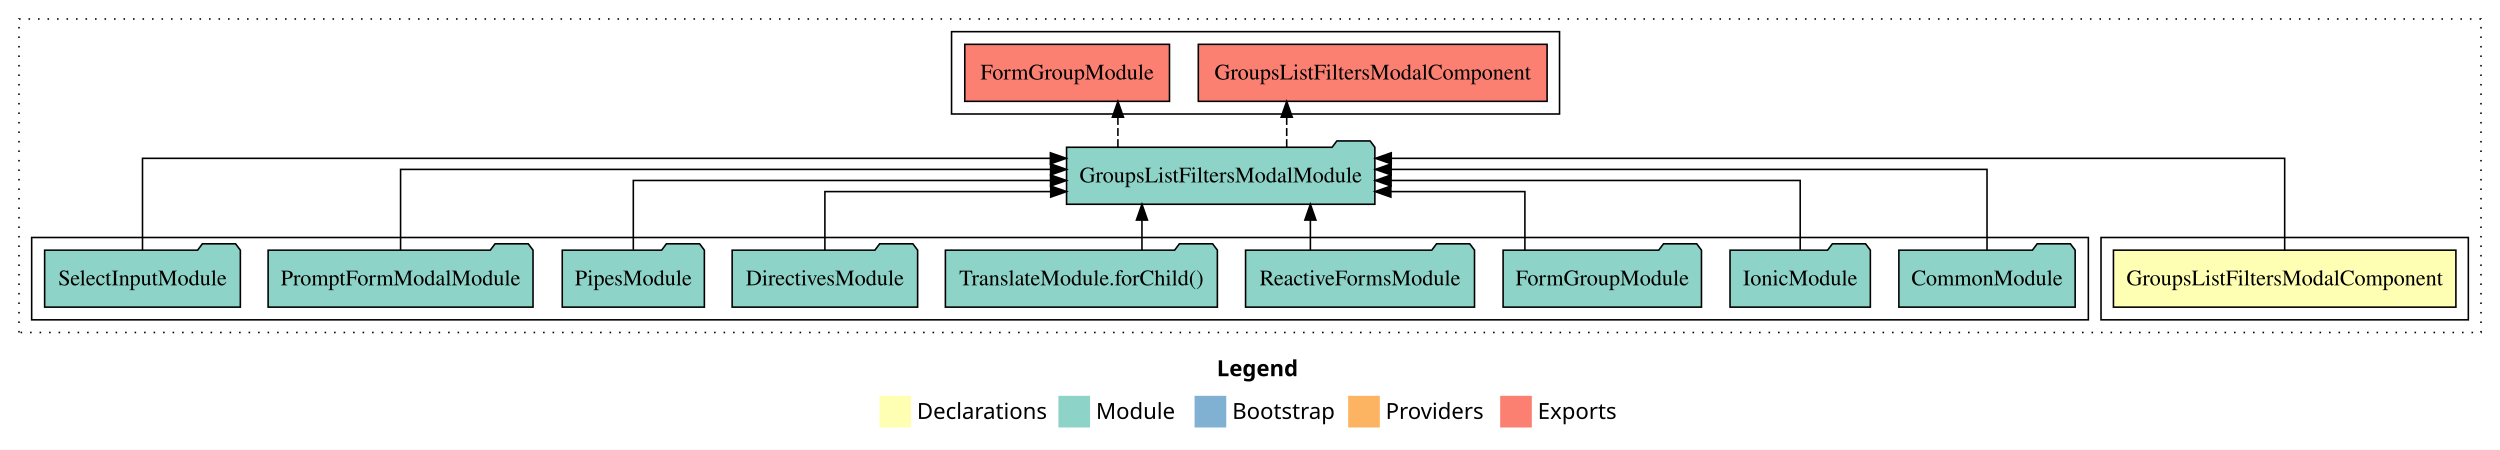
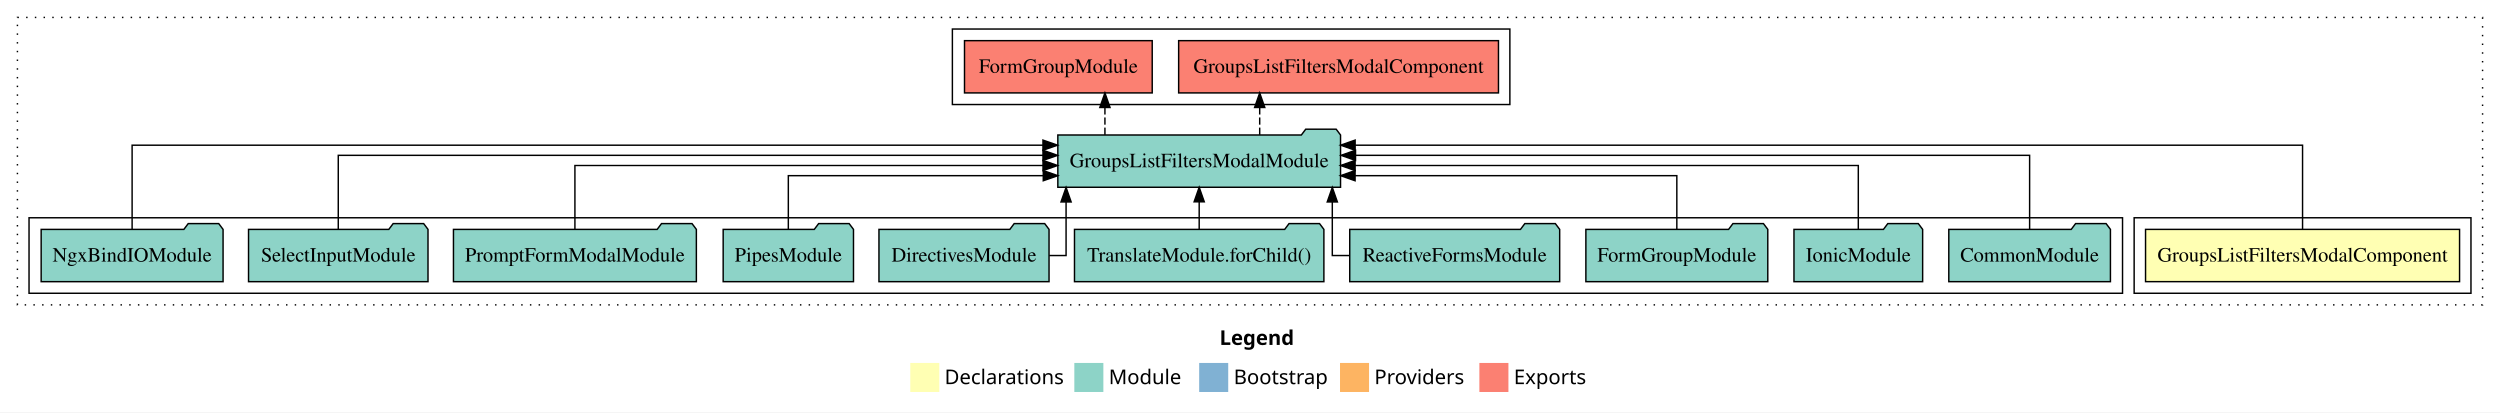
- <svg xmlns="http://www.w3.org/2000/svg" width="1579pt" height="284pt" viewBox="0.00 0.00 1579.00 284.00">
+ <svg xmlns="http://www.w3.org/2000/svg" width="1722pt" height="284pt" viewBox="0.00 0.00 1722.00 284.00">
  <g id="graph0" class="graph" transform="scale(1 1) rotate(0) translate(4 280)">
-     <polygon fill="#ffffff" stroke="transparent" points="-4,4 -4,-280 1575,-280 1575,4 -4,4" />
-     <text text-anchor="start" x="764.509" y="-42.4" font-family="sans-serif" font-weight="bold" font-size="14.00" fill="#000000">Legend</text>
-     <polygon fill="#ffffb3" stroke="transparent" points="551.5,-10 551.5,-30 571.5,-30 571.5,-10 551.5,-10" />
-     <text text-anchor="start" x="575.129" y="-15.4" font-family="sans-serif" font-size="14.00" fill="#000000">  Declarations</text>
-     <polygon fill="#8dd3c7" stroke="transparent" points="664.5,-10 664.5,-30 684.5,-30 684.5,-10 664.5,-10" />
-     <text text-anchor="start" x="688.225" y="-15.4" font-family="sans-serif" font-size="14.00" fill="#000000">  Module</text>
-     <polygon fill="#80b1d3" stroke="transparent" points="750.5,-10 750.5,-30 770.5,-30 770.5,-10 750.5,-10" />
-     <text text-anchor="start" x="774.281" y="-15.4" font-family="sans-serif" font-size="14.00" fill="#000000">  Bootstrap</text>
-     <polygon fill="#fdb462" stroke="transparent" points="847.5,-10 847.5,-30 867.5,-30 867.5,-10 847.5,-10" />
-     <text text-anchor="start" x="871.173" y="-15.4" font-family="sans-serif" font-size="14.00" fill="#000000">  Providers</text>
-     <polygon fill="#fb8072" stroke="transparent" points="943.5,-10 943.5,-30 963.5,-30 963.5,-10 943.5,-10" />
-     <text text-anchor="start" x="967.226" y="-15.4" font-family="sans-serif" font-size="14.00" fill="#000000">  Exports</text>
+     <polygon fill="#ffffff" stroke="transparent" points="-4,4 -4,-280 1718,-280 1718,4 -4,4" />
+     <text text-anchor="start" x="836.009" y="-42.4" font-family="sans-serif" font-weight="bold" font-size="14.00" fill="#000000">Legend</text>
+     <polygon fill="#ffffb3" stroke="transparent" points="623,-10 623,-30 643,-30 643,-10 623,-10" />
+     <text text-anchor="start" x="646.629" y="-15.4" font-family="sans-serif" font-size="14.00" fill="#000000">  Declarations</text>
+     <polygon fill="#8dd3c7" stroke="transparent" points="736,-10 736,-30 756,-30 756,-10 736,-10" />
+     <text text-anchor="start" x="759.725" y="-15.4" font-family="sans-serif" font-size="14.00" fill="#000000">  Module</text>
+     <polygon fill="#80b1d3" stroke="transparent" points="822,-10 822,-30 842,-30 842,-10 822,-10" />
+     <text text-anchor="start" x="845.781" y="-15.4" font-family="sans-serif" font-size="14.00" fill="#000000">  Bootstrap</text>
+     <polygon fill="#fdb462" stroke="transparent" points="919,-10 919,-30 939,-30 939,-10 919,-10" />
+     <text text-anchor="start" x="942.673" y="-15.4" font-family="sans-serif" font-size="14.00" fill="#000000">  Providers</text>
+     <polygon fill="#fb8072" stroke="transparent" points="1015,-10 1015,-30 1035,-30 1035,-10 1015,-10" />
+     <text text-anchor="start" x="1038.726" y="-15.4" font-family="sans-serif" font-size="14.00" fill="#000000">  Exports</text>
    <g id="clust1" class="cluster">
-       <polygon fill="none" stroke="#000000" stroke-dasharray="1,5" points="8,-70 8,-268 1563,-268 1563,-70 8,-70" />
+       <polygon fill="none" stroke="#000000" stroke-dasharray="1,5" points="8,-70 8,-268 1706,-268 1706,-70 8,-70" />
    </g>
    <g id="clust2" class="cluster">
-       <polygon fill="none" stroke="#000000" points="1323,-78 1323,-130 1555,-130 1555,-78 1323,-78" />
+       <polygon fill="none" stroke="#000000" points="1466,-78 1466,-130 1698,-130 1698,-78 1466,-78" />
    </g>
    <g id="clust4" class="cluster">
-       <polygon fill="none" stroke="#000000" points="16,-78 16,-130 1315,-130 1315,-78 16,-78" />
+       <polygon fill="none" stroke="#000000" points="16,-78 16,-130 1458,-130 1458,-78 16,-78" />
    </g>
    <g id="clust5" class="cluster">
-       <polygon fill="none" stroke="#000000" points="597,-208 597,-260 981,-260 981,-208 597,-208" />
+       <polygon fill="none" stroke="#000000" points="652,-208 652,-260 1036,-260 1036,-208 652,-208" />
    </g>
    <g id="node1" class="node">
-       <polygon fill="#ffffb3" stroke="#000000" points="1547.147,-122 1330.853,-122 1330.853,-86 1547.147,-86 1547.147,-122" />
-       <text text-anchor="middle" x="1439" y="-99.8" font-family="Times,serif" font-size="14.00" fill="#000000">GroupsListFiltersModalComponent</text>
+       <polygon fill="#ffffb3" stroke="#000000" points="1690.147,-122 1473.853,-122 1473.853,-86 1690.147,-86 1690.147,-122" />
+       <text text-anchor="middle" x="1582" y="-99.8" font-family="Times,serif" font-size="14.00" fill="#000000">GroupsListFiltersModalComponent</text>
    </g>
    <g id="node2" class="node">
-       <polygon fill="#8dd3c7" stroke="#000000" points="864.364,-187 861.364,-191 840.364,-191 837.364,-187 669.636,-187 669.636,-151 864.364,-151 864.364,-187" />
-       <text text-anchor="middle" x="767" y="-164.8" font-family="Times,serif" font-size="14.00" fill="#000000">GroupsListFiltersModalModule</text>
+       <polygon fill="#8dd3c7" stroke="#000000" points="919.364,-187 916.364,-191 895.364,-191 892.364,-187 724.636,-187 724.636,-151 919.364,-151 919.364,-187" />
+       <text text-anchor="middle" x="822" y="-164.8" font-family="Times,serif" font-size="14.00" fill="#000000">GroupsListFiltersModalModule</text>
    </g>
    <g id="edge1" class="edge">
-       <path fill="none" stroke="#000000" d="M1439,-122.011C1439,-144.485 1439,-180 1439,-180 1439,-180 874.715,-180 874.715,-180" />
-       <polygon fill="#000000" stroke="#000000" points="874.715,-176.5 864.715,-180 874.715,-183.5 874.715,-176.5" />
+       <path fill="none" stroke="#000000" d="M1582,-122.011C1582,-144.485 1582,-180 1582,-180 1582,-180 929.413,-180 929.413,-180" />
+       <polygon fill="#000000" stroke="#000000" points="929.413,-176.5 919.413,-180 929.413,-183.5 929.413,-176.5" />
+     </g>
+     <g id="node13" class="node">
+       <polygon fill="#fb8072" stroke="#000000" points="1028.147,-252 807.853,-252 807.853,-216 1028.147,-216 1028.147,-252" />
+       <text text-anchor="middle" x="918" y="-229.8" font-family="Times,serif" font-size="14.00" fill="#000000">GroupsListFiltersModalComponent </text>
+     </g>
+     <g id="edge12" class="edge">
+       <path fill="none" stroke="#000000" stroke-dasharray="5,2" d="M863.679,-187.106C863.679,-187.106 863.679,-205.991 863.679,-205.991" />
+       <polygon fill="#000000" stroke="#000000" points="860.179,-205.991 863.679,-215.991 867.179,-205.991 860.179,-205.991" />
+     </g>
+     <g id="node14" class="node">
+       <polygon fill="#fb8072" stroke="#000000" points="789.651,-252 660.349,-252 660.349,-216 789.651,-216 789.651,-252" />
+       <text text-anchor="middle" x="725" y="-229.8" font-family="Times,serif" font-size="14.00" fill="#000000">FormGroupModule </text>
+     </g>
+     <g id="edge13" class="edge">
+       <path fill="none" stroke="#000000" stroke-dasharray="5,2" d="M757.072,-187.106C757.072,-187.106 757.072,-205.991 757.072,-205.991" />
+       <polygon fill="#000000" stroke="#000000" points="753.572,-205.991 757.072,-215.991 760.572,-205.991 753.572,-205.991" />
+     </g>
+     <g id="node3" class="node">
+       <polygon fill="#8dd3c7" stroke="#000000" points="1449.668,-122 1446.668,-126 1425.668,-126 1422.668,-122 1338.332,-122 1338.332,-86 1449.668,-86 1449.668,-122" />
+       <text text-anchor="middle" x="1394" y="-99.8" font-family="Times,serif" font-size="14.00" fill="#000000">CommonModule</text>
+     </g>
+     <g id="edge2" class="edge">
+       <path fill="none" stroke="#000000" d="M1394,-122.129C1394,-142.572 1394,-173 1394,-173 1394,-173 929.68,-173 929.68,-173" />
+       <polygon fill="#000000" stroke="#000000" points="929.68,-169.5 919.68,-173 929.68,-176.5 929.68,-169.5" />
+     </g>
+     <g id="node4" class="node">
+       <polygon fill="#8dd3c7" stroke="#000000" points="1320.316,-122 1317.316,-126 1296.316,-126 1293.316,-122 1231.684,-122 1231.684,-86 1320.316,-86 1320.316,-122" />
+       <text text-anchor="middle" x="1276" y="-99.8" font-family="Times,serif" font-size="14.00" fill="#000000">IonicModule</text>
+     </g>
+     <g id="edge3" class="edge">
+       <path fill="none" stroke="#000000" d="M1276,-122.267C1276,-140.555 1276,-166 1276,-166 1276,-166 929.394,-166 929.394,-166" />
+       <polygon fill="#000000" stroke="#000000" points="929.394,-162.5 919.394,-166 929.394,-169.5 929.394,-162.5" />
+     </g>
+     <g id="node5" class="node">
+       <polygon fill="#8dd3c7" stroke="#000000" points="1213.651,-122 1210.651,-126 1189.651,-126 1186.651,-122 1088.349,-122 1088.349,-86 1213.651,-86 1213.651,-122" />
+       <text text-anchor="middle" x="1151" y="-99.8" font-family="Times,serif" font-size="14.00" fill="#000000">FormGroupModule</text>
+     </g>
+     <g id="edge4" class="edge">
+       <path fill="none" stroke="#000000" d="M1151,-122.009C1151,-138.049 1151,-159 1151,-159 1151,-159 929.375,-159 929.375,-159" />
+       <polygon fill="#000000" stroke="#000000" points="929.375,-155.5 919.375,-159 929.375,-162.5 929.375,-155.5" />
+     </g>
+     <g id="node6" class="node">
+       <polygon fill="#8dd3c7" stroke="#000000" points="1070.305,-122 1067.305,-126 1046.305,-126 1043.305,-122 925.695,-122 925.695,-86 1070.305,-86 1070.305,-122" />
+       <text text-anchor="middle" x="998" y="-99.8" font-family="Times,serif" font-size="14.00" fill="#000000">ReactiveFormsModule</text>
+     </g>
+     <g id="edge5" class="edge">
+       <path fill="none" stroke="#000000" d="M925.769,-104C918.476,-104 913.689,-104 913.689,-104 913.689,-104 913.689,-140.894 913.689,-140.894" />
+       <polygon fill="#000000" stroke="#000000" points="910.189,-140.894 913.689,-150.894 917.189,-140.894 910.189,-140.894" />
+     </g>
+     <g id="node7" class="node">
+       <polygon fill="#8dd3c7" stroke="#000000" points="907.893,-122 904.893,-126 883.893,-126 880.893,-122 736.107,-122 736.107,-86 907.893,-86 907.893,-122" />
+       <text text-anchor="middle" x="822" y="-99.8" font-family="Times,serif" font-size="14.00" fill="#000000">TranslateModule.forChild()</text>
+     </g>
+     <g id="edge6" class="edge">
+       <path fill="none" stroke="#000000" d="M822,-122.106C822,-122.106 822,-140.991 822,-140.991" />
+       <polygon fill="#000000" stroke="#000000" points="818.5,-140.991 822,-150.991 825.5,-140.991 818.5,-140.991" />
+     </g>
+     <g id="node8" class="node">
+       <polygon fill="#8dd3c7" stroke="#000000" points="718.577,-122 715.577,-126 694.577,-126 691.577,-122 601.423,-122 601.423,-86 718.577,-86 718.577,-122" />
+       <text text-anchor="middle" x="660" y="-99.8" font-family="Times,serif" font-size="14.00" fill="#000000">DirectivesModule</text>
+     </g>
+     <g id="edge7" class="edge">
+       <path fill="none" stroke="#000000" d="M718.7,-104C725.637,-104 730.311,-104 730.311,-104 730.311,-104 730.311,-140.894 730.311,-140.894" />
+       <polygon fill="#000000" stroke="#000000" points="726.811,-140.894 730.311,-150.894 733.811,-140.894 726.811,-140.894" />
+     </g>
+     <g id="node9" class="node">
+       <polygon fill="#8dd3c7" stroke="#000000" points="583.882,-122 580.882,-126 559.882,-126 556.882,-122 494.118,-122 494.118,-86 583.882,-86 583.882,-122" />
+       <text text-anchor="middle" x="539" y="-99.8" font-family="Times,serif" font-size="14.00" fill="#000000">PipesModule</text>
+     </g>
+     <g id="edge8" class="edge">
+       <path fill="none" stroke="#000000" d="M539,-122.009C539,-138.049 539,-159 539,-159 539,-159 714.607,-159 714.607,-159" />
+       <polygon fill="#000000" stroke="#000000" points="714.607,-162.5 724.607,-159 714.607,-155.5 714.607,-162.5" />
+     </g>
+     <g id="node10" class="node">
+       <polygon fill="#8dd3c7" stroke="#000000" points="475.658,-122 472.658,-126 451.658,-126 448.658,-122 308.342,-122 308.342,-86 475.658,-86 475.658,-122" />
+       <text text-anchor="middle" x="392" y="-99.8" font-family="Times,serif" font-size="14.00" fill="#000000">PromptFormModalModule</text>
+     </g>
+     <g id="edge9" class="edge">
+       <path fill="none" stroke="#000000" d="M392,-122.267C392,-140.555 392,-166 392,-166 392,-166 714.426,-166 714.426,-166" />
+       <polygon fill="#000000" stroke="#000000" points="714.426,-169.5 724.426,-166 714.426,-162.5 714.426,-169.5" />
+     </g>
+     <g id="node11" class="node">
+       <polygon fill="#8dd3c7" stroke="#000000" points="290.809,-122 287.809,-126 266.809,-126 263.809,-122 167.191,-122 167.191,-86 290.809,-86 290.809,-122" />
+       <text text-anchor="middle" x="229" y="-99.8" font-family="Times,serif" font-size="14.00" fill="#000000">SelectInputModule</text>
+     </g>
+     <g id="edge10" class="edge">
+       <path fill="none" stroke="#000000" d="M229,-122.129C229,-142.572 229,-173 229,-173 229,-173 714.41,-173 714.41,-173" />
+       <polygon fill="#000000" stroke="#000000" points="714.41,-176.5 724.41,-173 714.41,-169.5 714.41,-176.5" />
    </g>
    <g id="node12" class="node">
-       <polygon fill="#fb8072" stroke="#000000" points="973.147,-252 752.853,-252 752.853,-216 973.147,-216 973.147,-252" />
-       <text text-anchor="middle" x="863" y="-229.8" font-family="Times,serif" font-size="14.00" fill="#000000">GroupsListFiltersModalComponent </text>
+       <polygon fill="#8dd3c7" stroke="#000000" points="149.651,-122 146.651,-126 125.651,-126 122.651,-122 24.349,-122 24.349,-86 149.651,-86 149.651,-122" />
+       <text text-anchor="middle" x="87" y="-99.8" font-family="Times,serif" font-size="14.00" fill="#000000">NgxBindIOModule</text>
    </g>
    <g id="edge11" class="edge">
-       <path fill="none" stroke="#000000" stroke-dasharray="5,2" d="M808.679,-187.106C808.679,-187.106 808.679,-205.991 808.679,-205.991" />
-       <polygon fill="#000000" stroke="#000000" points="805.179,-205.991 808.679,-215.991 812.179,-205.991 805.179,-205.991" />
-     </g>
-     <g id="node13" class="node">
-       <polygon fill="#fb8072" stroke="#000000" points="734.651,-252 605.349,-252 605.349,-216 734.651,-216 734.651,-252" />
-       <text text-anchor="middle" x="670" y="-229.8" font-family="Times,serif" font-size="14.00" fill="#000000">FormGroupModule </text>
-     </g>
-     <g id="edge12" class="edge">
-       <path fill="none" stroke="#000000" stroke-dasharray="5,2" d="M702.072,-187.106C702.072,-187.106 702.072,-205.991 702.072,-205.991" />
-       <polygon fill="#000000" stroke="#000000" points="698.572,-205.991 702.072,-215.991 705.572,-205.991 698.572,-205.991" />
-     </g>
-     <g id="node3" class="node">
-       <polygon fill="#8dd3c7" stroke="#000000" points="1306.668,-122 1303.668,-126 1282.668,-126 1279.668,-122 1195.332,-122 1195.332,-86 1306.668,-86 1306.668,-122" />
-       <text text-anchor="middle" x="1251" y="-99.8" font-family="Times,serif" font-size="14.00" fill="#000000">CommonModule</text>
-     </g>
-     <g id="edge2" class="edge">
-       <path fill="none" stroke="#000000" d="M1251,-122.129C1251,-142.572 1251,-173 1251,-173 1251,-173 874.653,-173 874.653,-173" />
-       <polygon fill="#000000" stroke="#000000" points="874.653,-169.5 864.653,-173 874.653,-176.5 874.653,-169.5" />
-     </g>
-     <g id="node4" class="node">
-       <polygon fill="#8dd3c7" stroke="#000000" points="1177.316,-122 1174.316,-126 1153.316,-126 1150.316,-122 1088.684,-122 1088.684,-86 1177.316,-86 1177.316,-122" />
-       <text text-anchor="middle" x="1133" y="-99.8" font-family="Times,serif" font-size="14.00" fill="#000000">IonicModule</text>
-     </g>
-     <g id="edge3" class="edge">
-       <path fill="none" stroke="#000000" d="M1133,-122.267C1133,-140.555 1133,-166 1133,-166 1133,-166 874.601,-166 874.601,-166" />
-       <polygon fill="#000000" stroke="#000000" points="874.601,-162.5 864.601,-166 874.601,-169.5 874.601,-162.5" />
-     </g>
-     <g id="node5" class="node">
-       <polygon fill="#8dd3c7" stroke="#000000" points="1070.651,-122 1067.651,-126 1046.651,-126 1043.651,-122 945.349,-122 945.349,-86 1070.651,-86 1070.651,-122" />
-       <text text-anchor="middle" x="1008" y="-99.8" font-family="Times,serif" font-size="14.00" fill="#000000">FormGroupModule</text>
-     </g>
-     <g id="edge4" class="edge">
-       <path fill="none" stroke="#000000" d="M959.124,-122.009C959.124,-138.049 959.124,-159 959.124,-159 959.124,-159 874.469,-159 874.469,-159" />
-       <polygon fill="#000000" stroke="#000000" points="874.469,-155.5 864.469,-159 874.469,-162.5 874.469,-155.5" />
-     </g>
-     <g id="node6" class="node">
-       <polygon fill="#8dd3c7" stroke="#000000" points="927.305,-122 924.305,-126 903.305,-126 900.305,-122 782.695,-122 782.695,-86 927.305,-86 927.305,-122" />
-       <text text-anchor="middle" x="855" y="-99.8" font-family="Times,serif" font-size="14.00" fill="#000000">ReactiveFormsModule</text>
-     </g>
-     <g id="edge5" class="edge">
-       <path fill="none" stroke="#000000" d="M823.64,-122.106C823.64,-122.106 823.64,-140.991 823.64,-140.991" />
-       <polygon fill="#000000" stroke="#000000" points="820.14,-140.991 823.64,-150.991 827.14,-140.991 820.14,-140.991" />
-     </g>
-     <g id="node7" class="node">
-       <polygon fill="#8dd3c7" stroke="#000000" points="764.893,-122 761.893,-126 740.893,-126 737.893,-122 593.107,-122 593.107,-86 764.893,-86 764.893,-122" />
-       <text text-anchor="middle" x="679" y="-99.8" font-family="Times,serif" font-size="14.00" fill="#000000">TranslateModule.forChild()</text>
-     </g>
-     <g id="edge6" class="edge">
-       <path fill="none" stroke="#000000" d="M717.257,-122.106C717.257,-122.106 717.257,-140.991 717.257,-140.991" />
-       <polygon fill="#000000" stroke="#000000" points="713.757,-140.991 717.257,-150.991 720.757,-140.991 713.757,-140.991" />
-     </g>
-     <g id="node8" class="node">
-       <polygon fill="#8dd3c7" stroke="#000000" points="575.577,-122 572.577,-126 551.577,-126 548.577,-122 458.423,-122 458.423,-86 575.577,-86 575.577,-122" />
-       <text text-anchor="middle" x="517" y="-99.8" font-family="Times,serif" font-size="14.00" fill="#000000">DirectivesModule</text>
-     </g>
-     <g id="edge7" class="edge">
-       <path fill="none" stroke="#000000" d="M517,-122.009C517,-138.049 517,-159 517,-159 517,-159 659.628,-159 659.628,-159" />
-       <polygon fill="#000000" stroke="#000000" points="659.628,-162.5 669.628,-159 659.628,-155.5 659.628,-162.5" />
-     </g>
-     <g id="node9" class="node">
-       <polygon fill="#8dd3c7" stroke="#000000" points="440.882,-122 437.882,-126 416.882,-126 413.882,-122 351.118,-122 351.118,-86 440.882,-86 440.882,-122" />
-       <text text-anchor="middle" x="396" y="-99.8" font-family="Times,serif" font-size="14.00" fill="#000000">PipesModule</text>
-     </g>
-     <g id="edge8" class="edge">
-       <path fill="none" stroke="#000000" d="M396,-122.267C396,-140.555 396,-166 396,-166 396,-166 659.524,-166 659.524,-166" />
-       <polygon fill="#000000" stroke="#000000" points="659.524,-169.5 669.524,-166 659.524,-162.5 659.524,-169.5" />
-     </g>
-     <g id="node10" class="node">
-       <polygon fill="#8dd3c7" stroke="#000000" points="332.658,-122 329.658,-126 308.658,-126 305.658,-122 165.342,-122 165.342,-86 332.658,-86 332.658,-122" />
-       <text text-anchor="middle" x="249" y="-99.8" font-family="Times,serif" font-size="14.00" fill="#000000">PromptFormModalModule</text>
-     </g>
-     <g id="edge9" class="edge">
-       <path fill="none" stroke="#000000" d="M249,-122.129C249,-142.572 249,-173 249,-173 249,-173 659.568,-173 659.568,-173" />
-       <polygon fill="#000000" stroke="#000000" points="659.568,-176.5 669.568,-173 659.568,-169.5 659.568,-176.5" />
-     </g>
-     <g id="node11" class="node">
-       <polygon fill="#8dd3c7" stroke="#000000" points="147.809,-122 144.809,-126 123.809,-126 120.809,-122 24.191,-122 24.191,-86 147.809,-86 147.809,-122" />
-       <text text-anchor="middle" x="86" y="-99.8" font-family="Times,serif" font-size="14.00" fill="#000000">SelectInputModule</text>
-     </g>
-     <g id="edge10" class="edge">
-       <path fill="none" stroke="#000000" d="M86,-122.011C86,-144.485 86,-180 86,-180 86,-180 659.429,-180 659.429,-180" />
-       <polygon fill="#000000" stroke="#000000" points="659.429,-183.5 669.429,-180 659.429,-176.5 659.429,-183.5" />
+       <path fill="none" stroke="#000000" d="M87,-122.011C87,-144.485 87,-180 87,-180 87,-180 714.398,-180 714.398,-180" />
+       <polygon fill="#000000" stroke="#000000" points="714.398,-183.5 724.398,-180 714.398,-176.5 714.398,-183.5" />
    </g>
  </g>
</svg>
